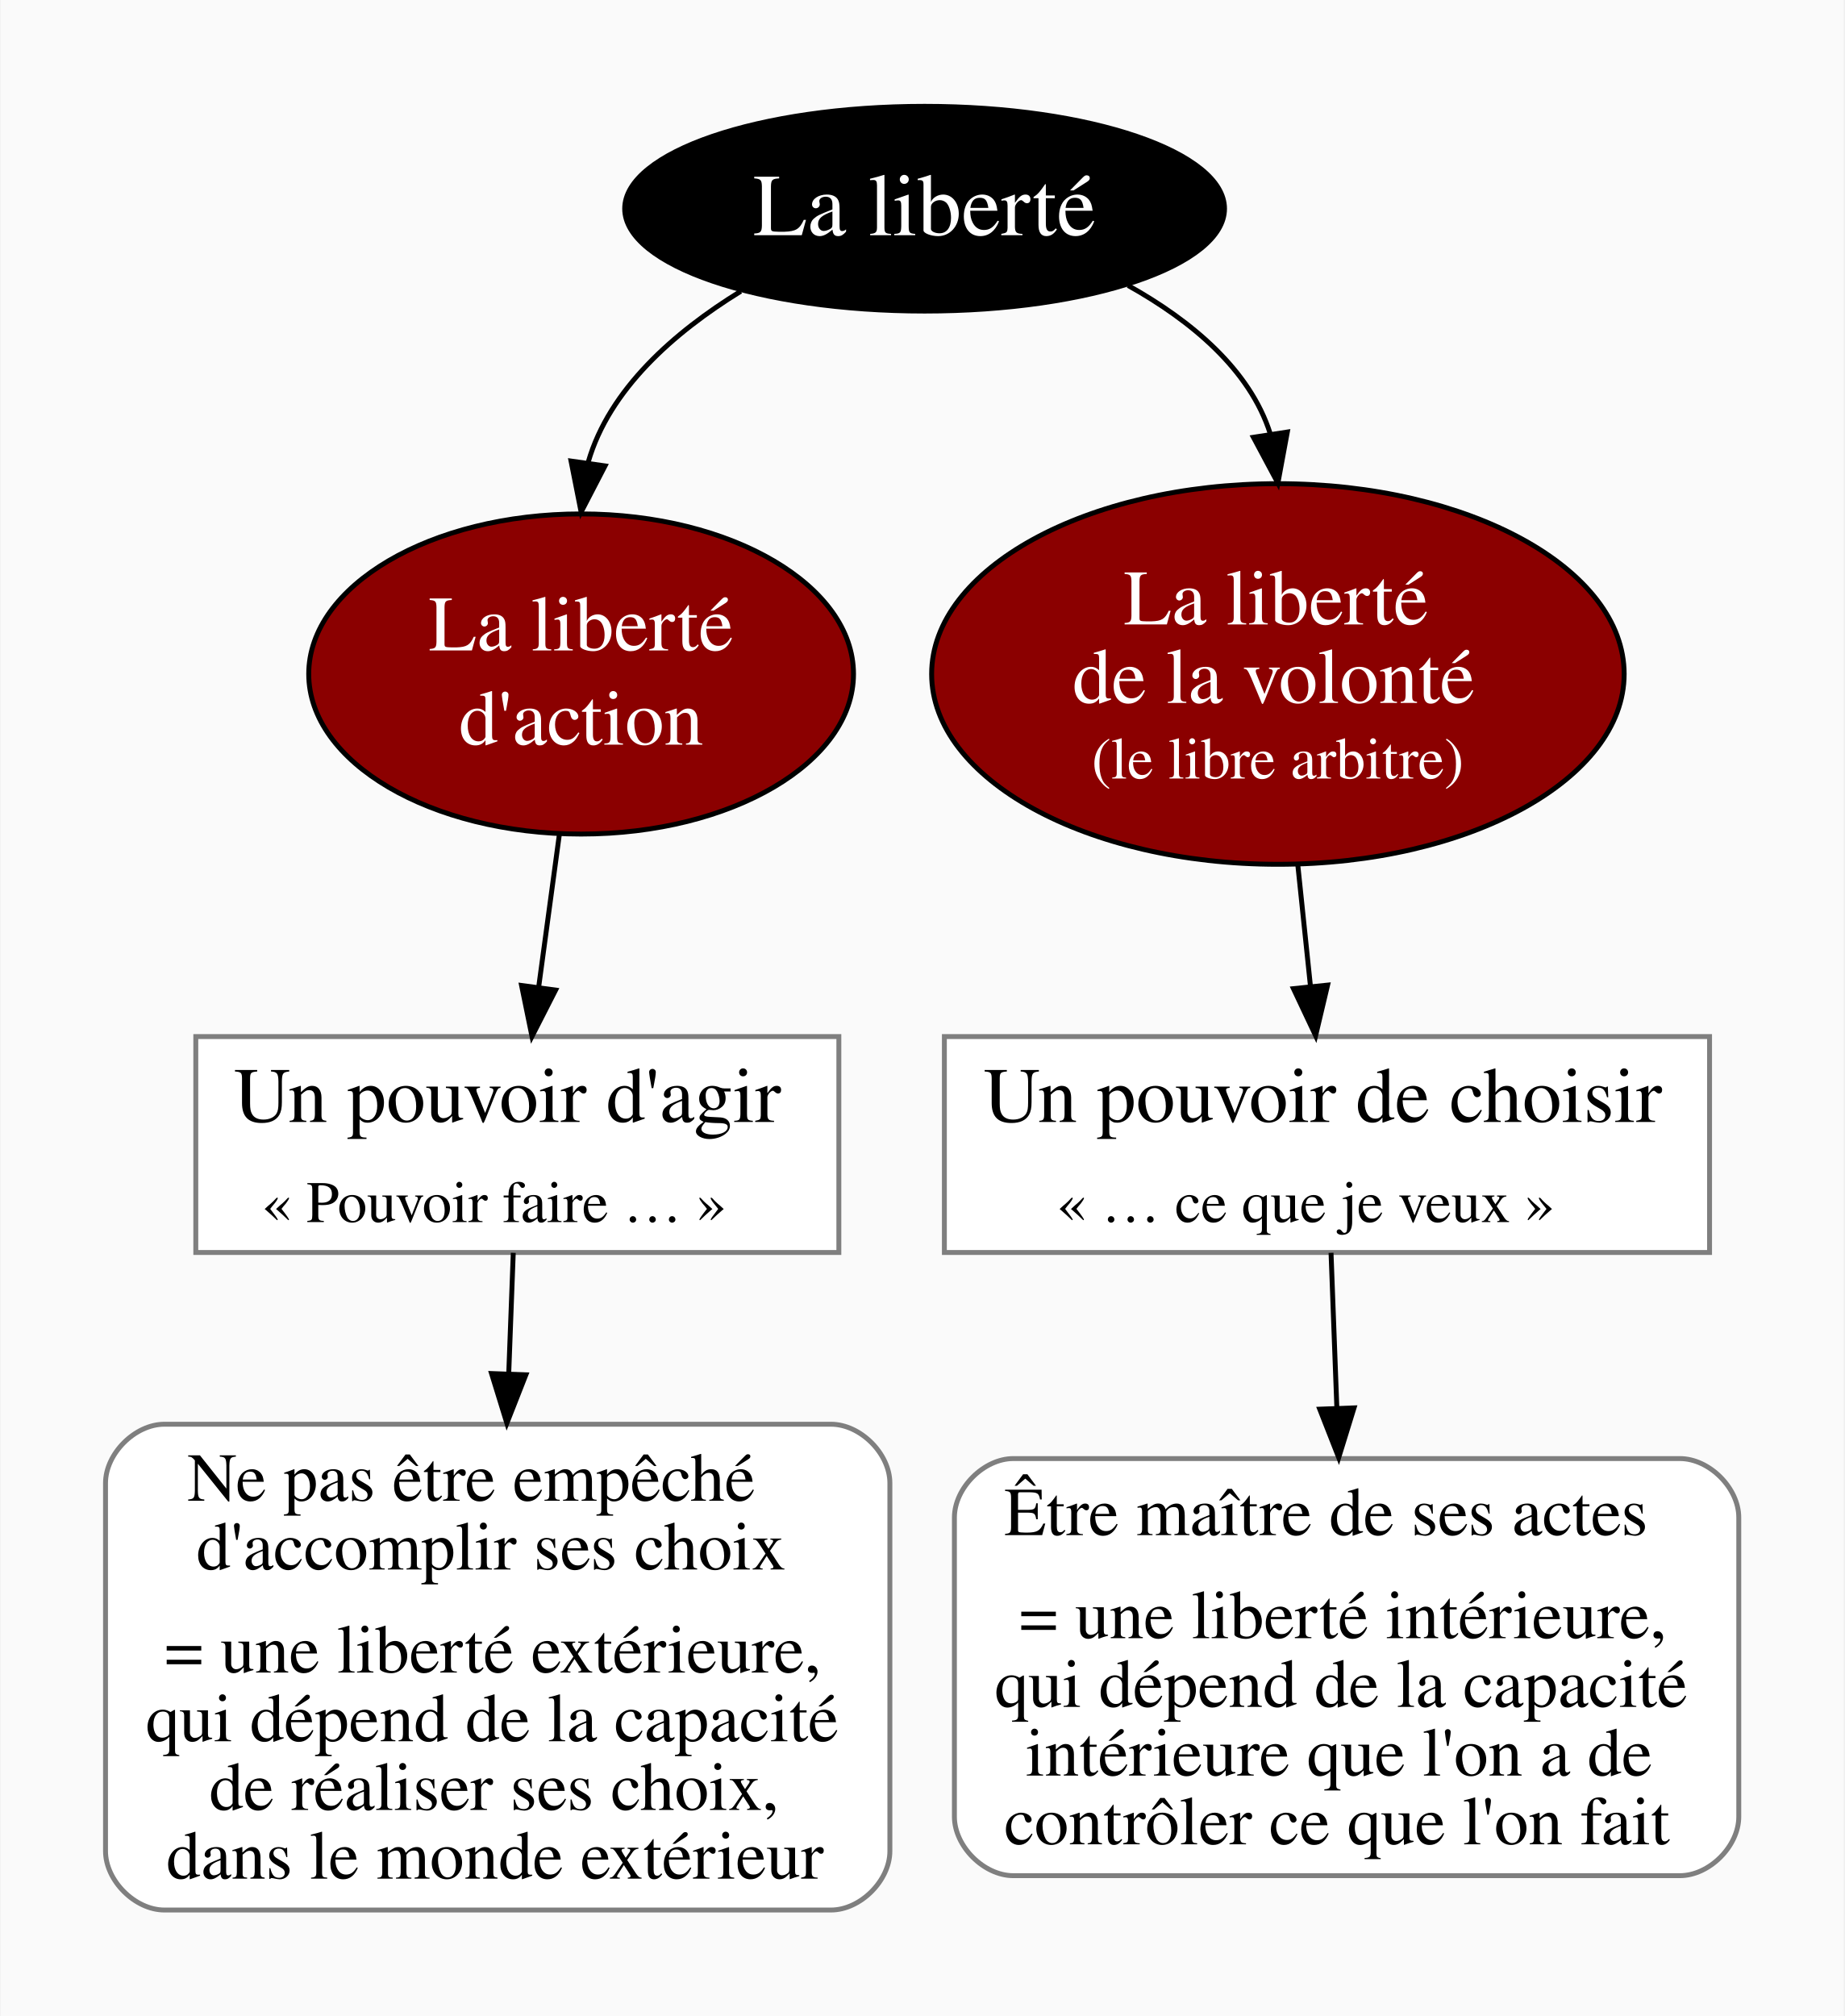
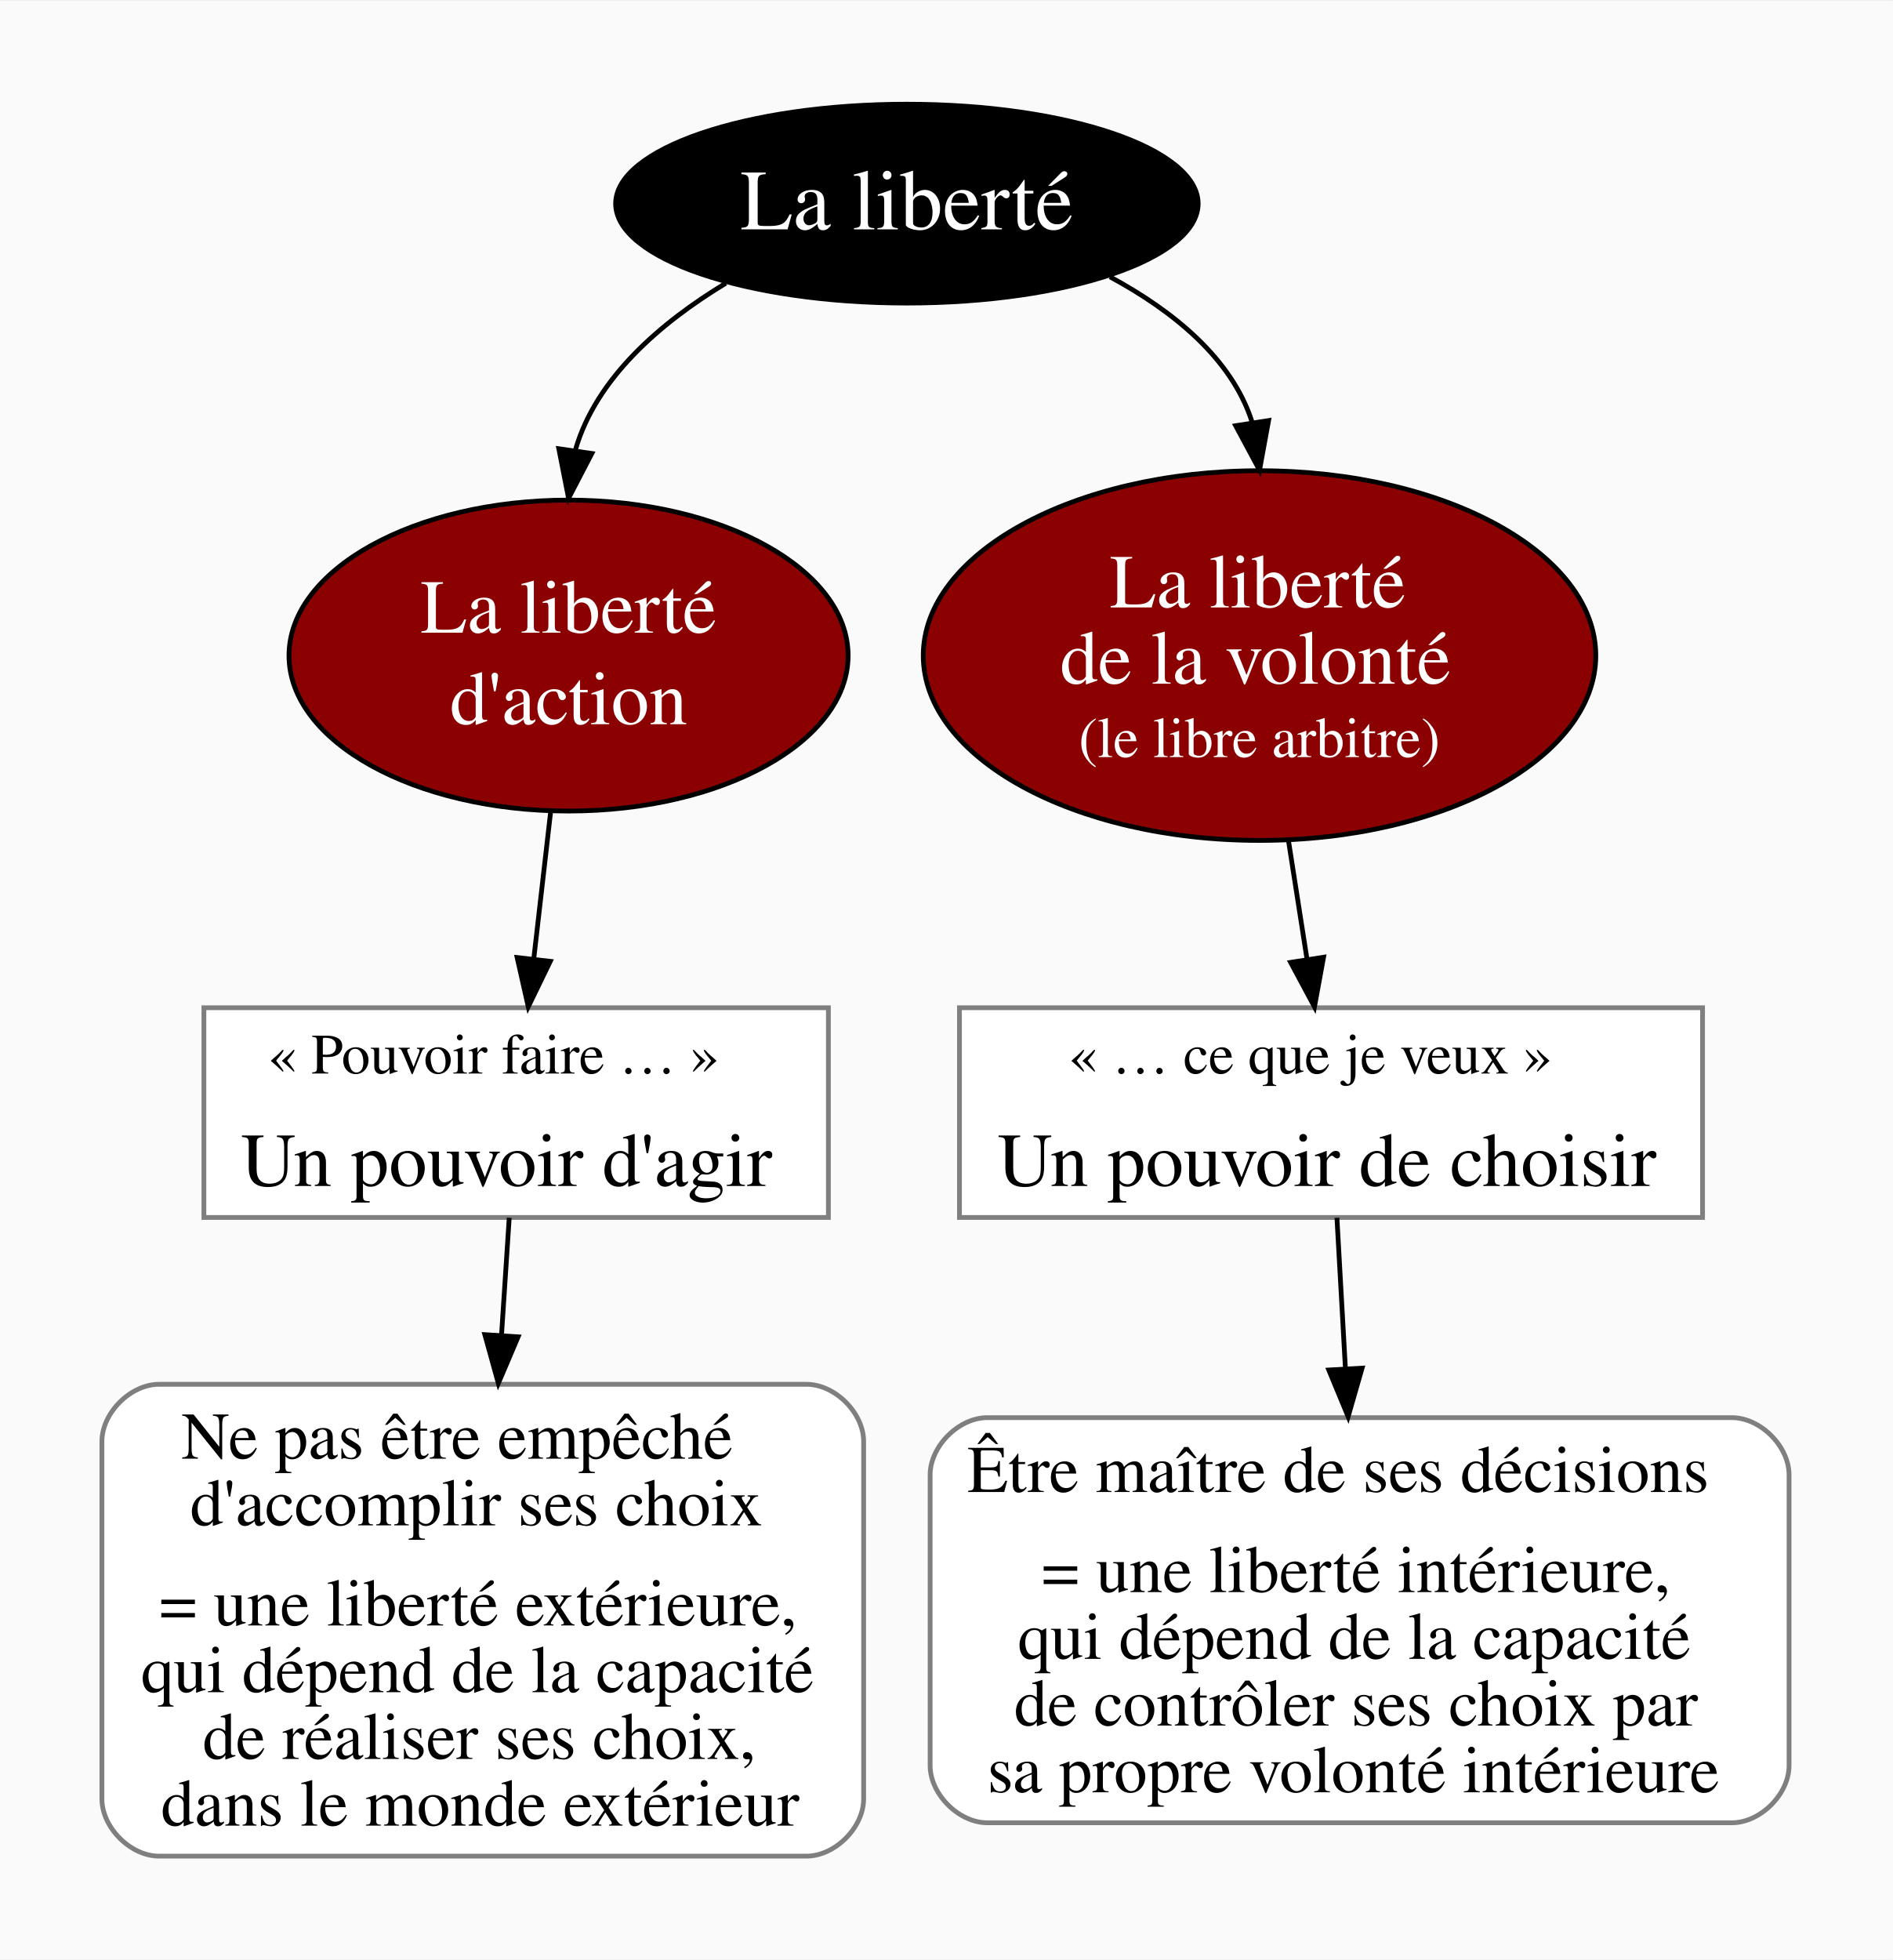
- <svg xmlns="http://www.w3.org/2000/svg" width="376pt" height="411pt" viewBox="0.00 0.00 375.62 410.84">
+ <svg xmlns="http://www.w3.org/2000/svg" width="397pt" height="411pt" viewBox="0.00 0.00 397.22 410.84">
  <g id="graph0" class="graph" transform="scale(1 1) rotate(0) translate(21.6 389.2425)">
-     <polygon fill="#fafafa" stroke="transparent" points="-21.6,21.6 -21.6,-389.243 354.023,-389.243 354.023,21.6 -21.6,21.6" />
+     <polygon fill="#fafafa" stroke="transparent" points="-21.6,21.6 -21.6,-389.243 375.623,-389.243 375.623,21.6 -21.6,21.6" />
    <g id="node1" class="node">
-       <ellipse fill="#000000" stroke="#000000" cx="166.712" cy="-346.712" rx="61.121" ry="20.861" />
-       <text text-anchor="middle" x="166.712" y="-341.312" font-family="Times,serif" font-size="18.00" fill="#ffffff">La liberté</text>
+       <ellipse fill="#000000" stroke="#000000" cx="168.712" cy="-346.712" rx="61.121" ry="20.861" />
+       <text text-anchor="middle" x="168.712" y="-341.312" font-family="Times,serif" font-size="18.00" fill="#ffffff">La liberté</text>
    </g>
    <g id="node2" class="node">
-       <ellipse fill="#8b0000" stroke="#000000" cx="96.712" cy="-251.891" rx="55.511" ry="32.621" />
-       <text text-anchor="middle" x="96.712" y="-256.691" font-family="Times,serif" font-size="16.00" fill="#ffffff">La liberté</text>
-       <text text-anchor="middle" x="96.712" y="-237.491" font-family="Times,serif" font-size="16.00" fill="#ffffff">d'action</text>
+       <ellipse fill="#8b0000" stroke="#000000" cx="97.712" cy="-251.891" rx="58.667" ry="32.621" />
+       <text text-anchor="middle" x="97.712" y="-256.691" font-family="Times,serif" font-size="16.00" fill="#ffffff">La liberté+ </text>
+       <text text-anchor="middle" x="97.712" y="-237.491" font-family="Times,serif" font-size="16.00" fill="#ffffff">d'action</text>
    </g>
    <g id="edge1" class="edge">
-       <path fill="none" stroke="#000000" d="M129.252,-329.889C115.6,-321.481 102.449,-309.898 98.163,-295.088" />
-       <polygon fill="#000000" stroke="#000000" points="101.586,-294.298 96.712,-284.891 94.656,-295.284 101.586,-294.298" />
+       <path fill="none" stroke="#000000" d="M130.717,-330.019C116.87,-321.641 103.531,-310.059 99.184,-295.16" />
+       <polygon fill="#000000" stroke="#000000" points="102.596,-294.293 97.712,-284.891 95.667,-295.286 102.596,-294.293" />
    </g>
    <g id="node3" class="node">
-       <ellipse fill="#8b0000" stroke="#000000" cx="238.712" cy="-251.891" rx="70.566" ry="38.782" />
-       <text text-anchor="start" x="207.287" y="-261.991" font-family="Times,serif" font-size="16.00" fill="#ffffff">La liberté</text>
-       <text text-anchor="start" x="196.837" y="-245.991" font-family="Times,serif" font-size="16.00" fill="#ffffff">de la volonté</text>
-       <text text-anchor="start" x="200.734" y="-230.591" font-family="Times,serif" font-size="12.00" fill="#ffffff">(le libre arbitre)</text>
+       <ellipse fill="#8b0000" stroke="#000000" cx="242.712" cy="-251.891" rx="70.566" ry="38.782" />
+       <text text-anchor="start" x="211.287" y="-261.991" font-family="Times,serif" font-size="16.00" fill="#ffffff">La liberté</text>
+       <text text-anchor="start" x="200.837" y="-245.991" font-family="Times,serif" font-size="16.00" fill="#ffffff">de la volonté</text>
+       <text text-anchor="start" x="204.734" y="-230.591" font-family="Times,serif" font-size="12.00" fill="#ffffff">(le libre arbitre)</text>
    </g>
    <g id="edge2" class="edge">
-       <path fill="none" stroke="#000000" d="M208.177,-331.067C221.056,-323.867 232.98,-313.956 237.146,-300.874" />
-       <polygon fill="#000000" stroke="#000000" points="240.637,-301.2 238.712,-290.782 233.72,-300.127 240.637,-301.2" />
+       <path fill="none" stroke="#000000" d="M211.329,-331.356C224.566,-324.204 236.82,-314.282 241.102,-301.029" />
+       <polygon fill="#000000" stroke="#000000" points="244.618,-301.204 242.712,-290.782 237.703,-300.118 244.618,-301.204" />
    </g>
    <g id="node4" class="node">
-       <polygon fill="#ffffff" stroke="#7f7f7f" points="149.237,-178 18.186,-178 18.186,-134 149.237,-134 149.237,-178" />
-       <text text-anchor="start" x="25.949" y="-160.6" font-family="Times,serif" font-size="16.00" fill="#000000">Un pouvoir d'agir</text>
-       <text text-anchor="start" x="31.727" y="-140.2" font-family="Times,serif" font-size="12.00" fill="#000000">« Pouvoir faire … »</text>
+       <polygon fill="#ffffff" stroke="#7f7f7f" points="152.237,-178 21.186,-178 21.186,-134 152.237,-134 152.237,-178" />
+       <text text-anchor="start" x="34.727" y="-164.2" font-family="Times,serif" font-size="12.00" fill="#000000">« Pouvoir faire … »</text>
+       <text text-anchor="start" x="28.949" y="-140.6" font-family="Times,serif" font-size="16.00" fill="#000000">Un pouvoir d'agir</text>
    </g>
    <g id="edge3" class="edge">
-       <path fill="none" stroke="#000000" d="M92.274,-219.159C90.909,-209.092 89.409,-198.027 88.051,-188.009" />
-       <polygon fill="#000000" stroke="#000000" points="91.51,-187.473 86.699,-178.034 84.574,-188.414 91.51,-187.473" />
+       <path fill="none" stroke="#000000" d="M93.926,-218.891C92.794,-209.024 91.555,-198.219 90.427,-188.392" />
+       <polygon fill="#000000" stroke="#000000" points="93.875,-187.738 89.258,-178.203 86.921,-188.536 93.875,-187.738" />
    </g>
    <g id="node5" class="node">
-       <polygon fill="#ffffff" stroke="#7f7f7f" points="326.681,-178 170.742,-178 170.742,-134 326.681,-134 326.681,-178" />
-       <text text-anchor="start" x="178.727" y="-160.6" font-family="Times,serif" font-size="16.00" fill="#000000">Un pouvoir de choisir</text>
-       <text text-anchor="start" x="193.732" y="-140.2" font-family="Times,serif" font-size="12.00" fill="#000000">« … ce que je veux »</text>
+       <polygon fill="#ffffff" stroke="#7f7f7f" points="335.681,-178 179.742,-178 179.742,-134 335.681,-134 335.681,-178" />
+       <text text-anchor="start" x="202.732" y="-164.2" font-family="Times,serif" font-size="12.00" fill="#000000">« … ce que je veux »</text>
+       <text text-anchor="start" x="187.727" y="-140.6" font-family="Times,serif" font-size="16.00" fill="#000000">Un pouvoir de choisir</text>
    </g>
    <g id="edge4" class="edge">
-       <path fill="none" stroke="#000000" d="M242.779,-212.888C243.636,-204.668 244.531,-196.085 245.359,-188.151" />
-       <polygon fill="#000000" stroke="#000000" points="248.842,-188.489 246.399,-178.18 241.88,-187.763 248.842,-188.489" />
+       <path fill="none" stroke="#000000" d="M248.813,-212.888C250.098,-204.668 251.441,-196.085 252.682,-188.151" />
+       <polygon fill="#000000" stroke="#000000" points="256.154,-188.601 254.242,-178.18 249.238,-187.519 256.154,-188.601" />
    </g>
    <g id="node6" class="node">
      <path fill="#ffffff" stroke="#7f7f7f" d="M147.635,-99C147.635,-99 11.788,-99 11.788,-99 5.788,-99 -.212,-93 -.212,-87 -.212,-87 -.212,-12 -.212,-12 -.212,-6 5.788,0 11.788,0 11.788,0 147.635,0 147.635,0 153.635,0 159.635,-6 159.635,-12 159.635,-12 159.635,-87 159.635,-87 159.635,-93 153.635,-99 147.635,-99" />
      <text text-anchor="start" x="16.464" y="-83.4" font-family="Times,serif" font-size="14.00" fill="#000000">Ne pas être empêché</text>
      <text text-anchor="start" x="18.289" y="-69.4" font-family="Times,serif" font-size="14.00" fill="#000000">d'accomplir ses choix</text>
      <text text-anchor="start" x="11.831" y="-48.4" font-family="Times,serif" font-size="14.00" fill="#000000">= une liberté extérieure,</text>
      <text text-anchor="start" x="8" y="-34.4" font-family="Times,serif" font-size="14.00" fill="#000000">qui dépend de la capacité</text>
      <text text-anchor="start" x="20.922" y="-20.4" font-family="Times,serif" font-size="14.00" fill="#000000">de réaliser ses choix,</text>
      <text text-anchor="start" x="12.171" y="-6.4" font-family="Times,serif" font-size="14.00" fill="#000000">dans le monde extérieur</text>
    </g>
    <g id="edge5" class="edge">
-       <path fill="none" stroke="#000000" d="M82.883,-133.933C82.607,-126.585 82.285,-118.013 81.954,-109.202" />
-       <polygon fill="#000000" stroke="#000000" points="85.451,-109.067 81.578,-99.206 78.456,-109.33 85.451,-109.067" />
+       <path fill="none" stroke="#000000" d="M85.261,-133.933C84.778,-126.585 84.215,-118.013 83.636,-109.202" />
+       <polygon fill="#000000" stroke="#000000" points="87.127,-108.954 82.978,-99.206 80.142,-109.414 87.127,-108.954" />
    </g>
    <g id="node7" class="node">
-       <path fill="#ffffff" stroke="#7f7f7f" d="M320.635,-92C320.635,-92 184.788,-92 184.788,-92 178.788,-92 172.788,-86 172.788,-80 172.788,-80 172.788,-19 172.788,-19 172.788,-13 178.788,-7 184.788,-7 184.788,-7 320.635,-7 320.635,-7 326.635,-7 332.635,-13 332.635,-19 332.635,-19 332.635,-80 332.635,-80 332.635,-86 326.635,-92 320.635,-92" />
-       <text text-anchor="start" x="182.942" y="-76.4" font-family="Times,serif" font-size="14.00" fill="#000000">Être maître de ses actes</text>
-       <text text-anchor="start" x="185.993" y="-55.4" font-family="Times,serif" font-size="14.00" fill="#000000">= une liberté intérieure,</text>
-       <text text-anchor="start" x="181" y="-41.4" font-family="Times,serif" font-size="14.00" fill="#000000">qui dépend de la capacité</text>
-       <text text-anchor="start" x="187.313" y="-27.4" font-family="Times,serif" font-size="14.00" fill="#000000">intérieure que l'on a de</text>
-       <text text-anchor="start" x="182.94" y="-13.4" font-family="Times,serif" font-size="14.00" fill="#000000">contrôler ce que l'on fait</text>
+       <path fill="#ffffff" stroke="#7f7f7f" d="M341.835,-92C341.835,-92 185.588,-92 185.588,-92 179.588,-92 173.588,-86 173.588,-80 173.588,-80 173.588,-19 173.588,-19 173.588,-13 179.588,-7 185.588,-7 185.588,-7 341.835,-7 341.835,-7 347.835,-7 353.835,-13 353.835,-19 353.835,-19 353.835,-80 353.835,-80 353.835,-86 347.835,-92 341.835,-92" />
+       <text text-anchor="start" x="181.4" y="-76.4" font-family="Times,serif" font-size="14.00" fill="#000000">Être maître de ses décisions</text>
+       <text text-anchor="start" x="196.993" y="-55.4" font-family="Times,serif" font-size="14.00" fill="#000000">= une liberté intérieure,</text>
+       <text text-anchor="start" x="192" y="-41.4" font-family="Times,serif" font-size="14.00" fill="#000000">qui dépend de la capacité</text>
+       <text text-anchor="start" x="191.216" y="-27.4" font-family="Times,serif" font-size="14.00" fill="#000000">de contrôler ses choix par</text>
+       <text text-anchor="start" x="185.583" y="-13.4" font-family="Times,serif" font-size="14.00" fill="#000000">sa propre volonté intérieure</text>
    </g>
    <g id="edge6" class="edge">
-       <path fill="none" stroke="#000000" d="M249.54,-133.933C249.887,-124.697 250.307,-113.528 250.725,-102.381" />
-       <polygon fill="#000000" stroke="#000000" points="254.23,-102.331 251.107,-92.206 247.235,-102.068 254.23,-102.331" />
+       <path fill="none" stroke="#000000" d="M258.955,-133.933C259.475,-124.697 260.104,-113.528 260.732,-102.381" />
+       <polygon fill="#000000" stroke="#000000" points="264.237,-102.387 261.305,-92.206 257.248,-101.994 264.237,-102.387" />
    </g>
  </g>
</svg>
